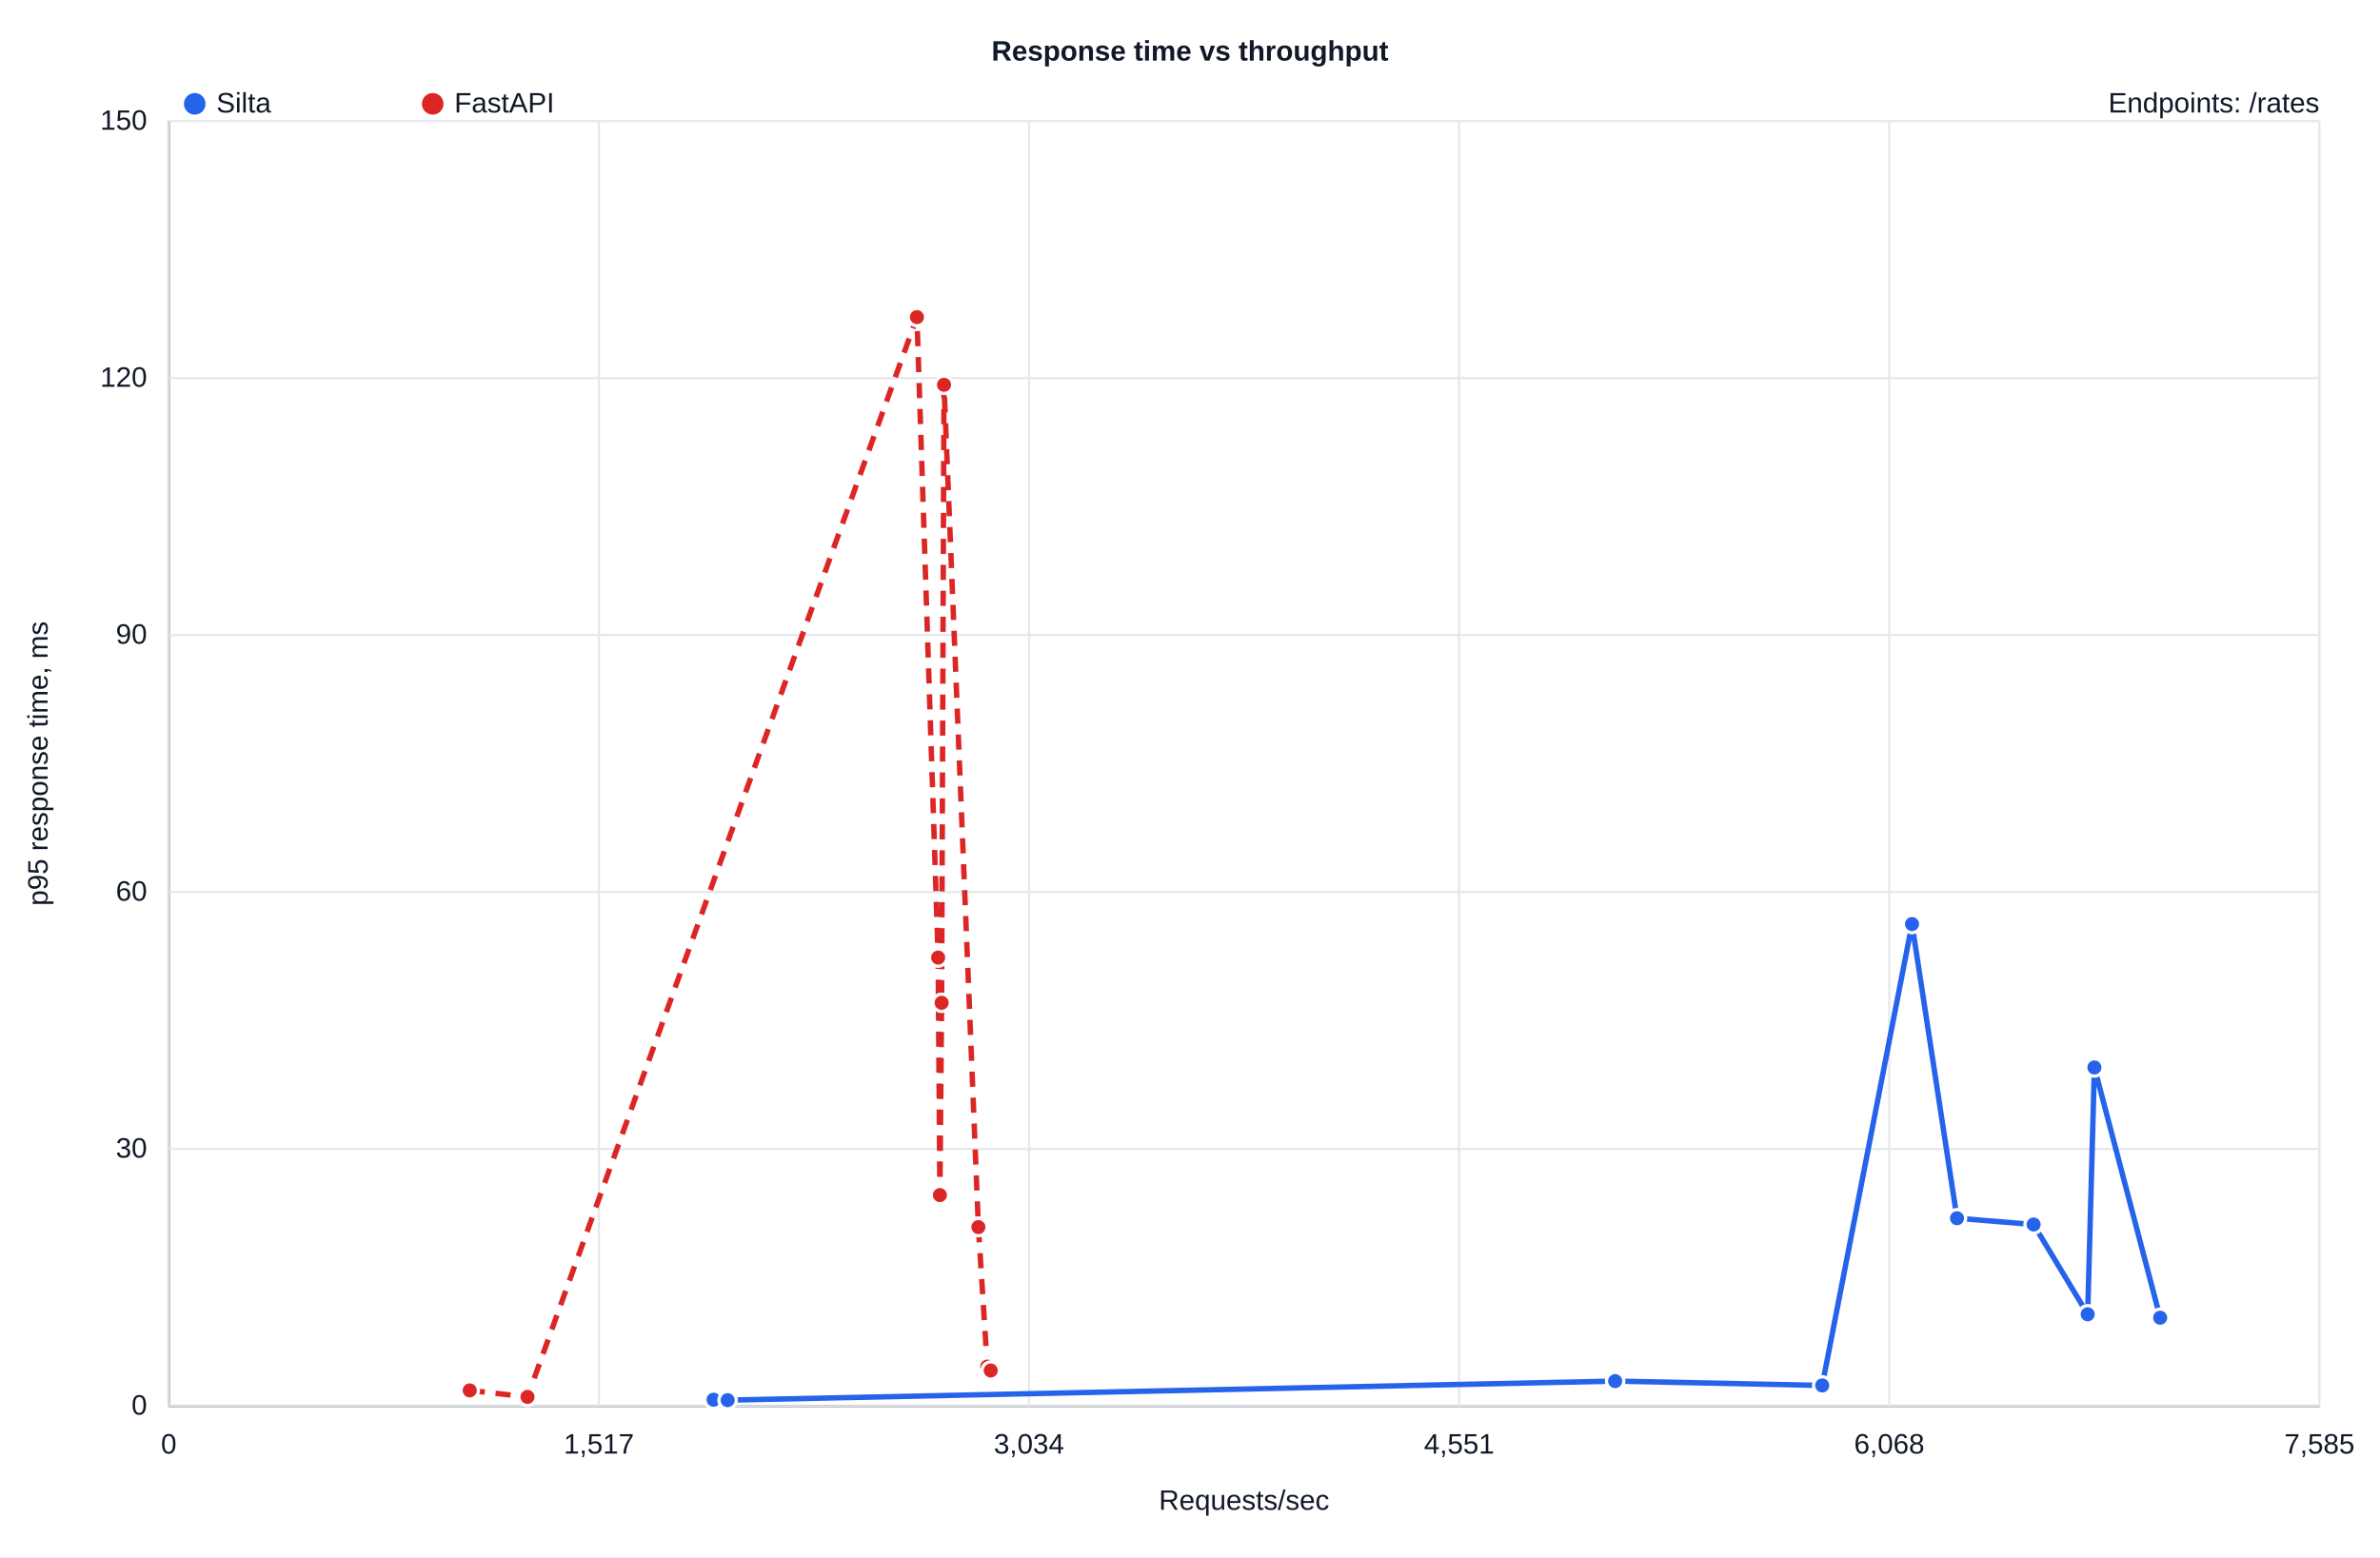
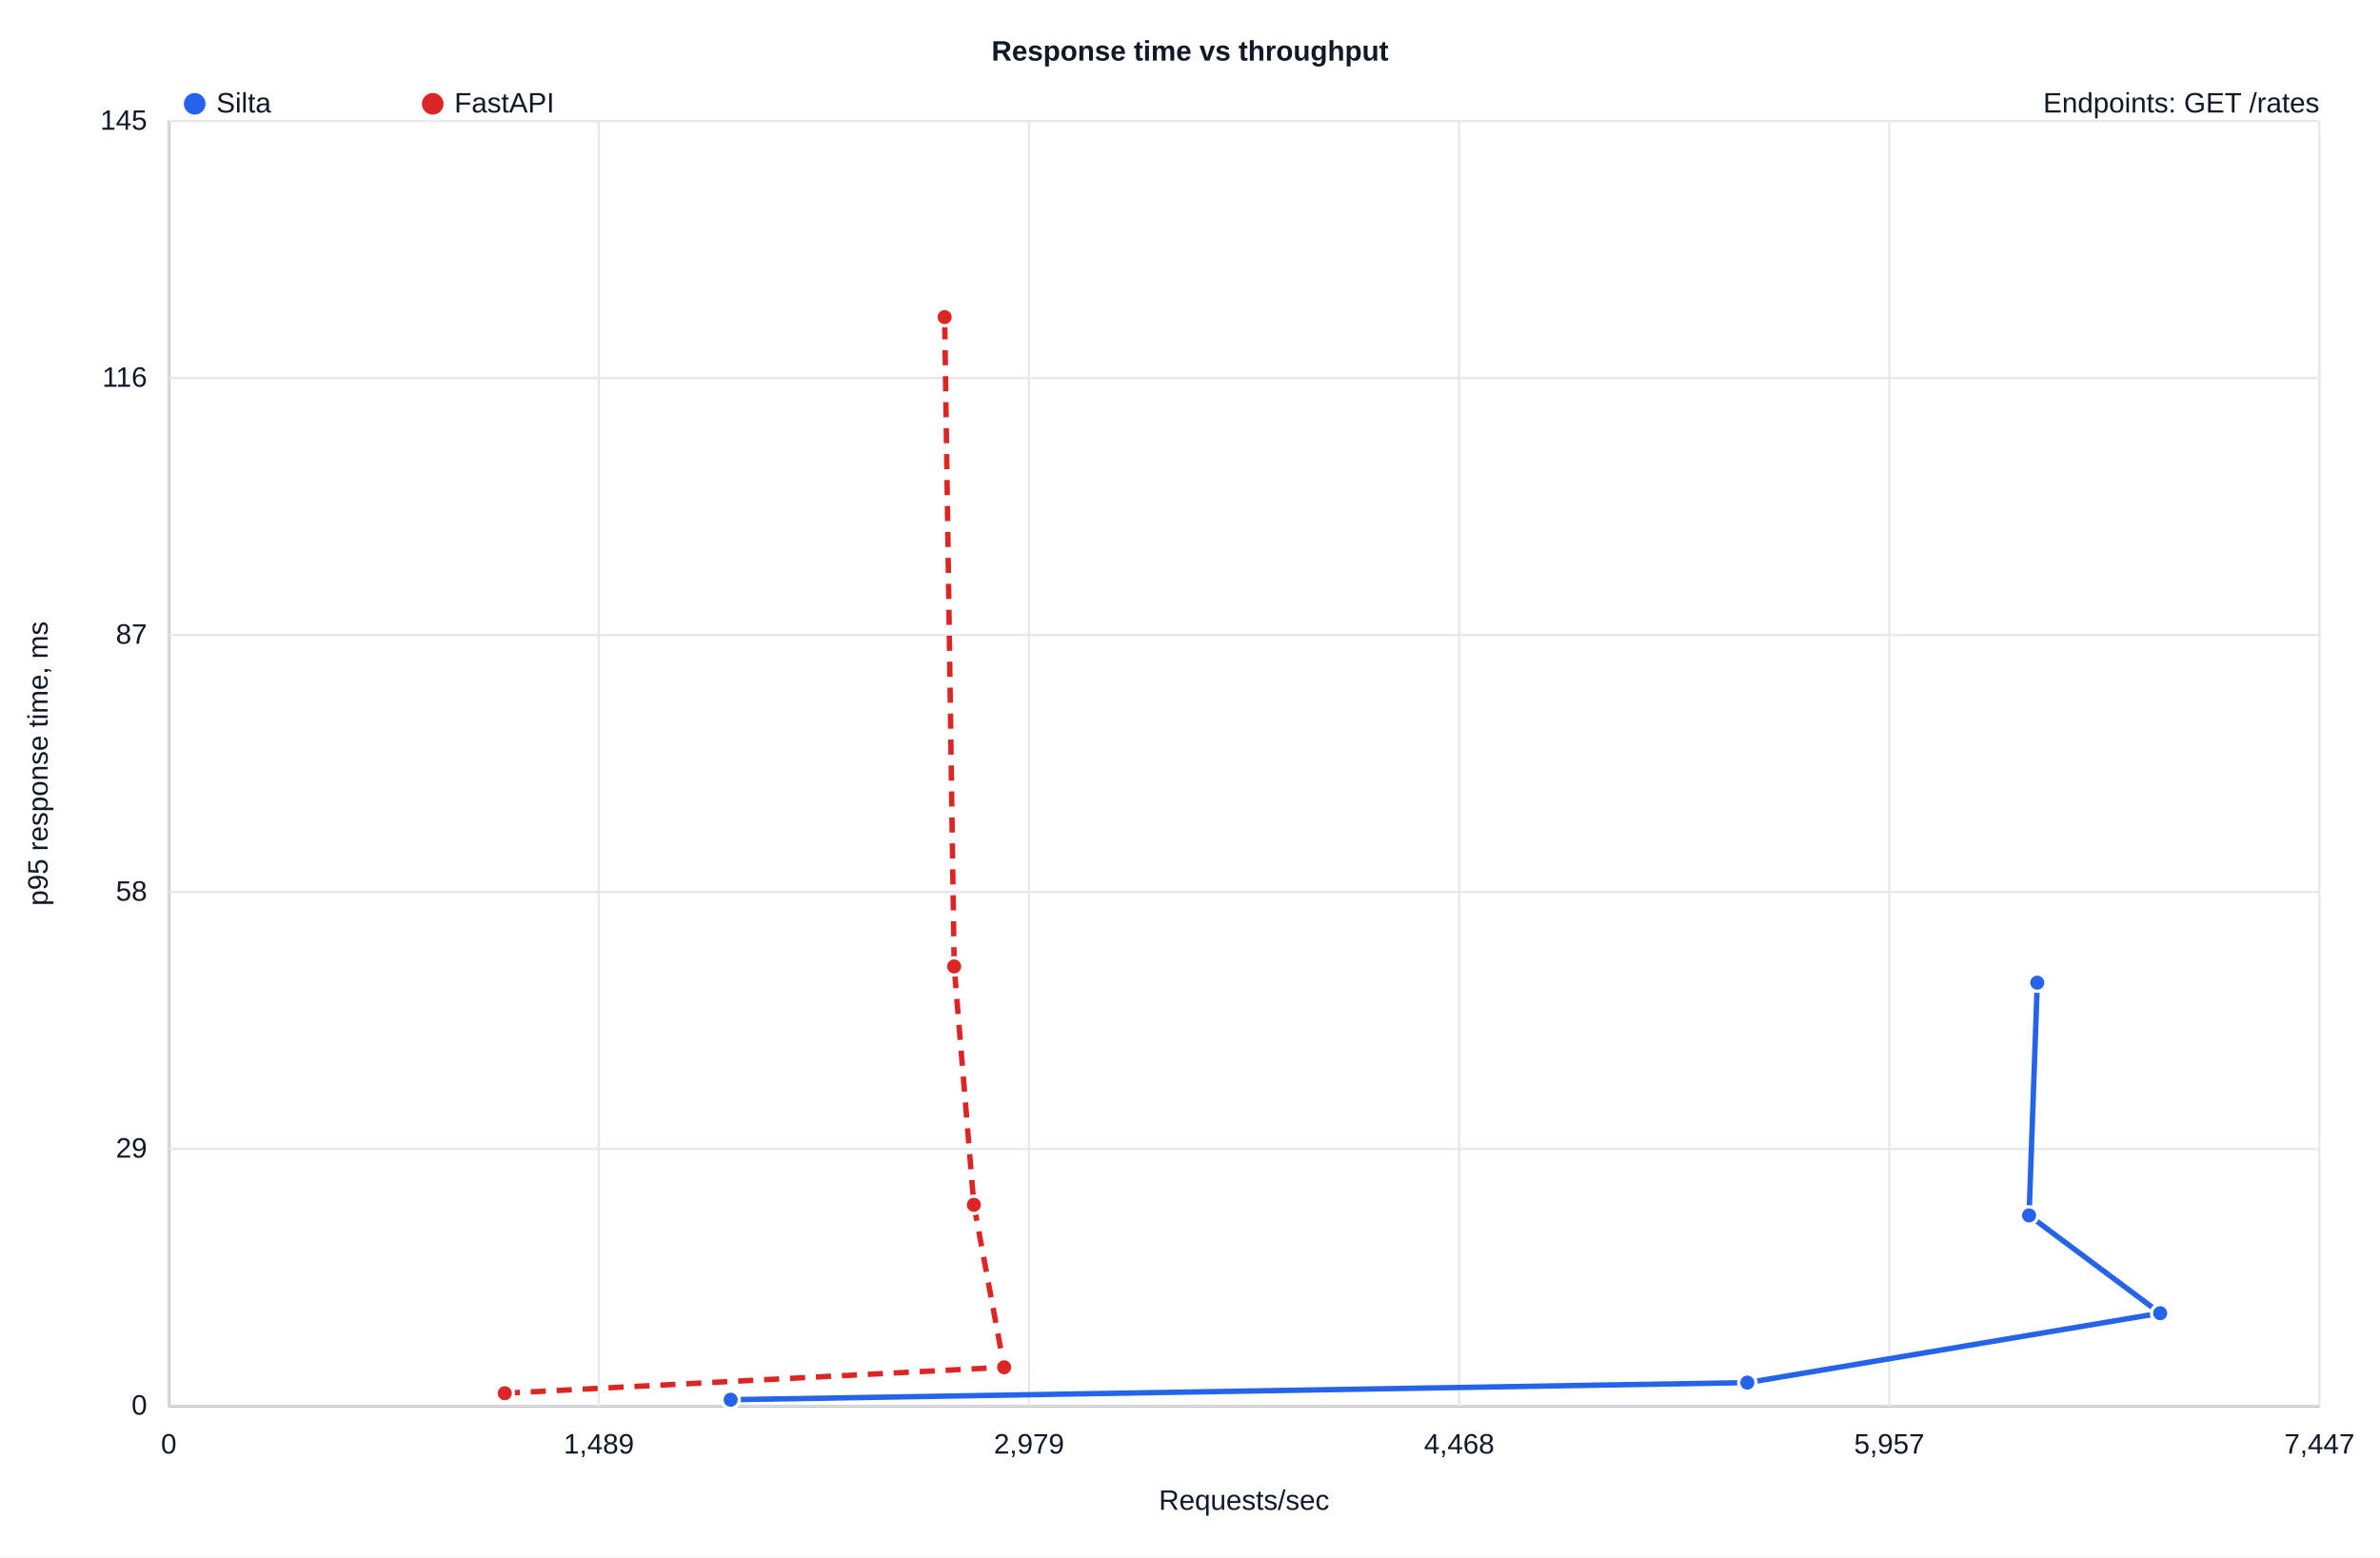
<svg xmlns="http://www.w3.org/2000/svg" viewBox="0 0 1100 720" width="1100" height="720">
  <rect width="100%" height="100%" fill="white" />
  <style>text{font-family:Arial,sans-serif;font-size:13px;fill:#111827}.axis{stroke:#111827;stroke-width:1}.grid{stroke:#e5e7eb;stroke-width:1}.series{fill:none;stroke-width:2.5}.point{stroke:white;stroke-width:1.5}</style>
  <text x="550.0" y="28" text-anchor="middle" font-size="18" font-weight="700">Response time vs throughput</text>
  <line class="axis" x1="78" y1="56" x2="78" y2="650" />
  <line class="axis" x1="78" y1="650" x2="1072" y2="650" />
  <text x="575.0" y="698" text-anchor="middle">Requests/sec</text>
  <text transform="translate(22 353.0) rotate(-90)" text-anchor="middle">p95 response time, ms</text>
  <line class="grid" x1="78" y1="650.0" x2="1072" y2="650.0" />
  <text x="68" y="654.0" text-anchor="end">0</text>
  <line class="grid" x1="78" y1="531.2" x2="1072" y2="531.2" />
-   <text x="68" y="535.2" text-anchor="end">30</text>
+   <text x="68" y="535.2" text-anchor="end">29</text>
  <line class="grid" x1="78" y1="412.4" x2="1072" y2="412.4" />
-   <text x="68" y="416.4" text-anchor="end">60</text>
+   <text x="68" y="416.4" text-anchor="end">58</text>
  <line class="grid" x1="78" y1="293.6" x2="1072" y2="293.6" />
-   <text x="68" y="297.6" text-anchor="end">90</text>
+   <text x="68" y="297.6" text-anchor="end">87</text>
  <line class="grid" x1="78" y1="174.8" x2="1072" y2="174.8" />
-   <text x="68" y="178.8" text-anchor="end">120</text>
+   <text x="68" y="178.8" text-anchor="end">116</text>
  <line class="grid" x1="78" y1="56.0" x2="1072" y2="56.0" />
-   <text x="68" y="60.0" text-anchor="end">150</text>
+   <text x="68" y="60.0" text-anchor="end">145</text>
  <line class="grid" x1="78.0" y1="56" x2="78.0" y2="650" />
  <text x="78.0" y="672" text-anchor="middle">0</text>
  <line class="grid" x1="276.8" y1="56" x2="276.8" y2="650" />
-   <text x="276.8" y="672" text-anchor="middle">1,517</text>
+   <text x="276.8" y="672" text-anchor="middle">1,489</text>
  <line class="grid" x1="475.6" y1="56" x2="475.6" y2="650" />
-   <text x="475.6" y="672" text-anchor="middle">3,034</text>
+   <text x="475.6" y="672" text-anchor="middle">2,979</text>
  <line class="grid" x1="674.4" y1="56" x2="674.4" y2="650" />
-   <text x="674.4" y="672" text-anchor="middle">4,551</text>
+   <text x="674.4" y="672" text-anchor="middle">4,468</text>
  <line class="grid" x1="873.2" y1="56" x2="873.2" y2="650" />
-   <text x="873.2" y="672" text-anchor="middle">6,068</text>
+   <text x="873.2" y="672" text-anchor="middle">5,957</text>
  <line class="grid" x1="1072.0" y1="56" x2="1072.0" y2="650" />
-   <text x="1072.0" y="672" text-anchor="middle">7,585</text>
+   <text x="1072.0" y="672" text-anchor="middle">7,447</text>
  <circle cx="90" cy="48" r="5" fill="#2563eb" />
  <text x="100" y="52">Silta</text>
  <circle cx="200" cy="48" r="5" fill="#dc2626" />
  <text x="210" y="52">FastAPI</text>
-   <path class="series" d="M 329.8 647.1 L 336.3 647.3 L 746.5 638.5 L 842.2 640.5 L 883.7 427.2 L 904.5 563.2 L 939.9 566.1 L 964.9 607.6 L 968.0 493.5 L 998.4 609.2" stroke="#2563eb" />
-   <circle class="point" cx="329.8" cy="647.1" r="4" fill="#2563eb" />
-   <circle class="point" cx="336.3" cy="647.3" r="4" fill="#2563eb" />
-   <circle class="point" cx="746.5" cy="638.5" r="4" fill="#2563eb" />
-   <circle class="point" cx="842.2" cy="640.5" r="4" fill="#2563eb" />
-   <circle class="point" cx="883.7" cy="427.2" r="4" fill="#2563eb" />
-   <circle class="point" cx="904.5" cy="563.2" r="4" fill="#2563eb" />
-   <circle class="point" cx="939.9" cy="566.1" r="4" fill="#2563eb" />
-   <circle class="point" cx="964.9" cy="607.6" r="4" fill="#2563eb" />
-   <circle class="point" cx="968.0" cy="493.5" r="4" fill="#2563eb" />
-   <circle class="point" cx="998.4" cy="609.2" r="4" fill="#2563eb" />
-   <path class="series" d="M 217.1 642.8 L 243.8 645.8 L 423.8 146.6 L 433.6 442.7 L 434.4 552.5 L 435.2 463.6 L 436.3 177.9 L 452.2 567.3 L 456.3 631.8 L 457.9 633.6" stroke="#dc2626" stroke-dasharray="7 5" />
-   <circle class="point" cx="217.1" cy="642.8" r="4" fill="#dc2626" />
-   <circle class="point" cx="243.8" cy="645.8" r="4" fill="#dc2626" />
-   <circle class="point" cx="423.8" cy="146.6" r="4" fill="#dc2626" />
-   <circle class="point" cx="433.6" cy="442.7" r="4" fill="#dc2626" />
-   <circle class="point" cx="434.4" cy="552.5" r="4" fill="#dc2626" />
-   <circle class="point" cx="435.2" cy="463.6" r="4" fill="#dc2626" />
-   <circle class="point" cx="436.3" cy="177.9" r="4" fill="#dc2626" />
-   <circle class="point" cx="452.2" cy="567.3" r="4" fill="#dc2626" />
-   <circle class="point" cx="456.3" cy="631.8" r="4" fill="#dc2626" />
-   <circle class="point" cx="457.9" cy="633.6" r="4" fill="#dc2626" />
-   <text x="1072" y="52" text-anchor="end">Endpoints: /rates</text>
+   <path class="series" d="M 337.7 647.1 L 807.6 639.2 L 998.4 607.1 L 937.8 561.9 L 941.6 454.3" stroke="#2563eb" />
+   <circle class="point" cx="337.7" cy="647.1" r="4" fill="#2563eb" />
+   <circle class="point" cx="807.6" cy="639.2" r="4" fill="#2563eb" />
+   <circle class="point" cx="998.4" cy="607.1" r="4" fill="#2563eb" />
+   <circle class="point" cx="937.8" cy="561.9" r="4" fill="#2563eb" />
+   <circle class="point" cx="941.6" cy="454.3" r="4" fill="#2563eb" />
+   <path class="series" d="M 233.3 644.1 L 464.1 632.1 L 450.1 557.0 L 441.0 446.8 L 436.6 146.6" stroke="#dc2626" stroke-dasharray="7 5" />
+   <circle class="point" cx="233.3" cy="644.1" r="4" fill="#dc2626" />
+   <circle class="point" cx="464.1" cy="632.1" r="4" fill="#dc2626" />
+   <circle class="point" cx="450.1" cy="557.0" r="4" fill="#dc2626" />
+   <circle class="point" cx="441.0" cy="446.8" r="4" fill="#dc2626" />
+   <circle class="point" cx="436.6" cy="146.6" r="4" fill="#dc2626" />
+   <text x="1072" y="52" text-anchor="end">Endpoints: GET /rates</text>
</svg>
